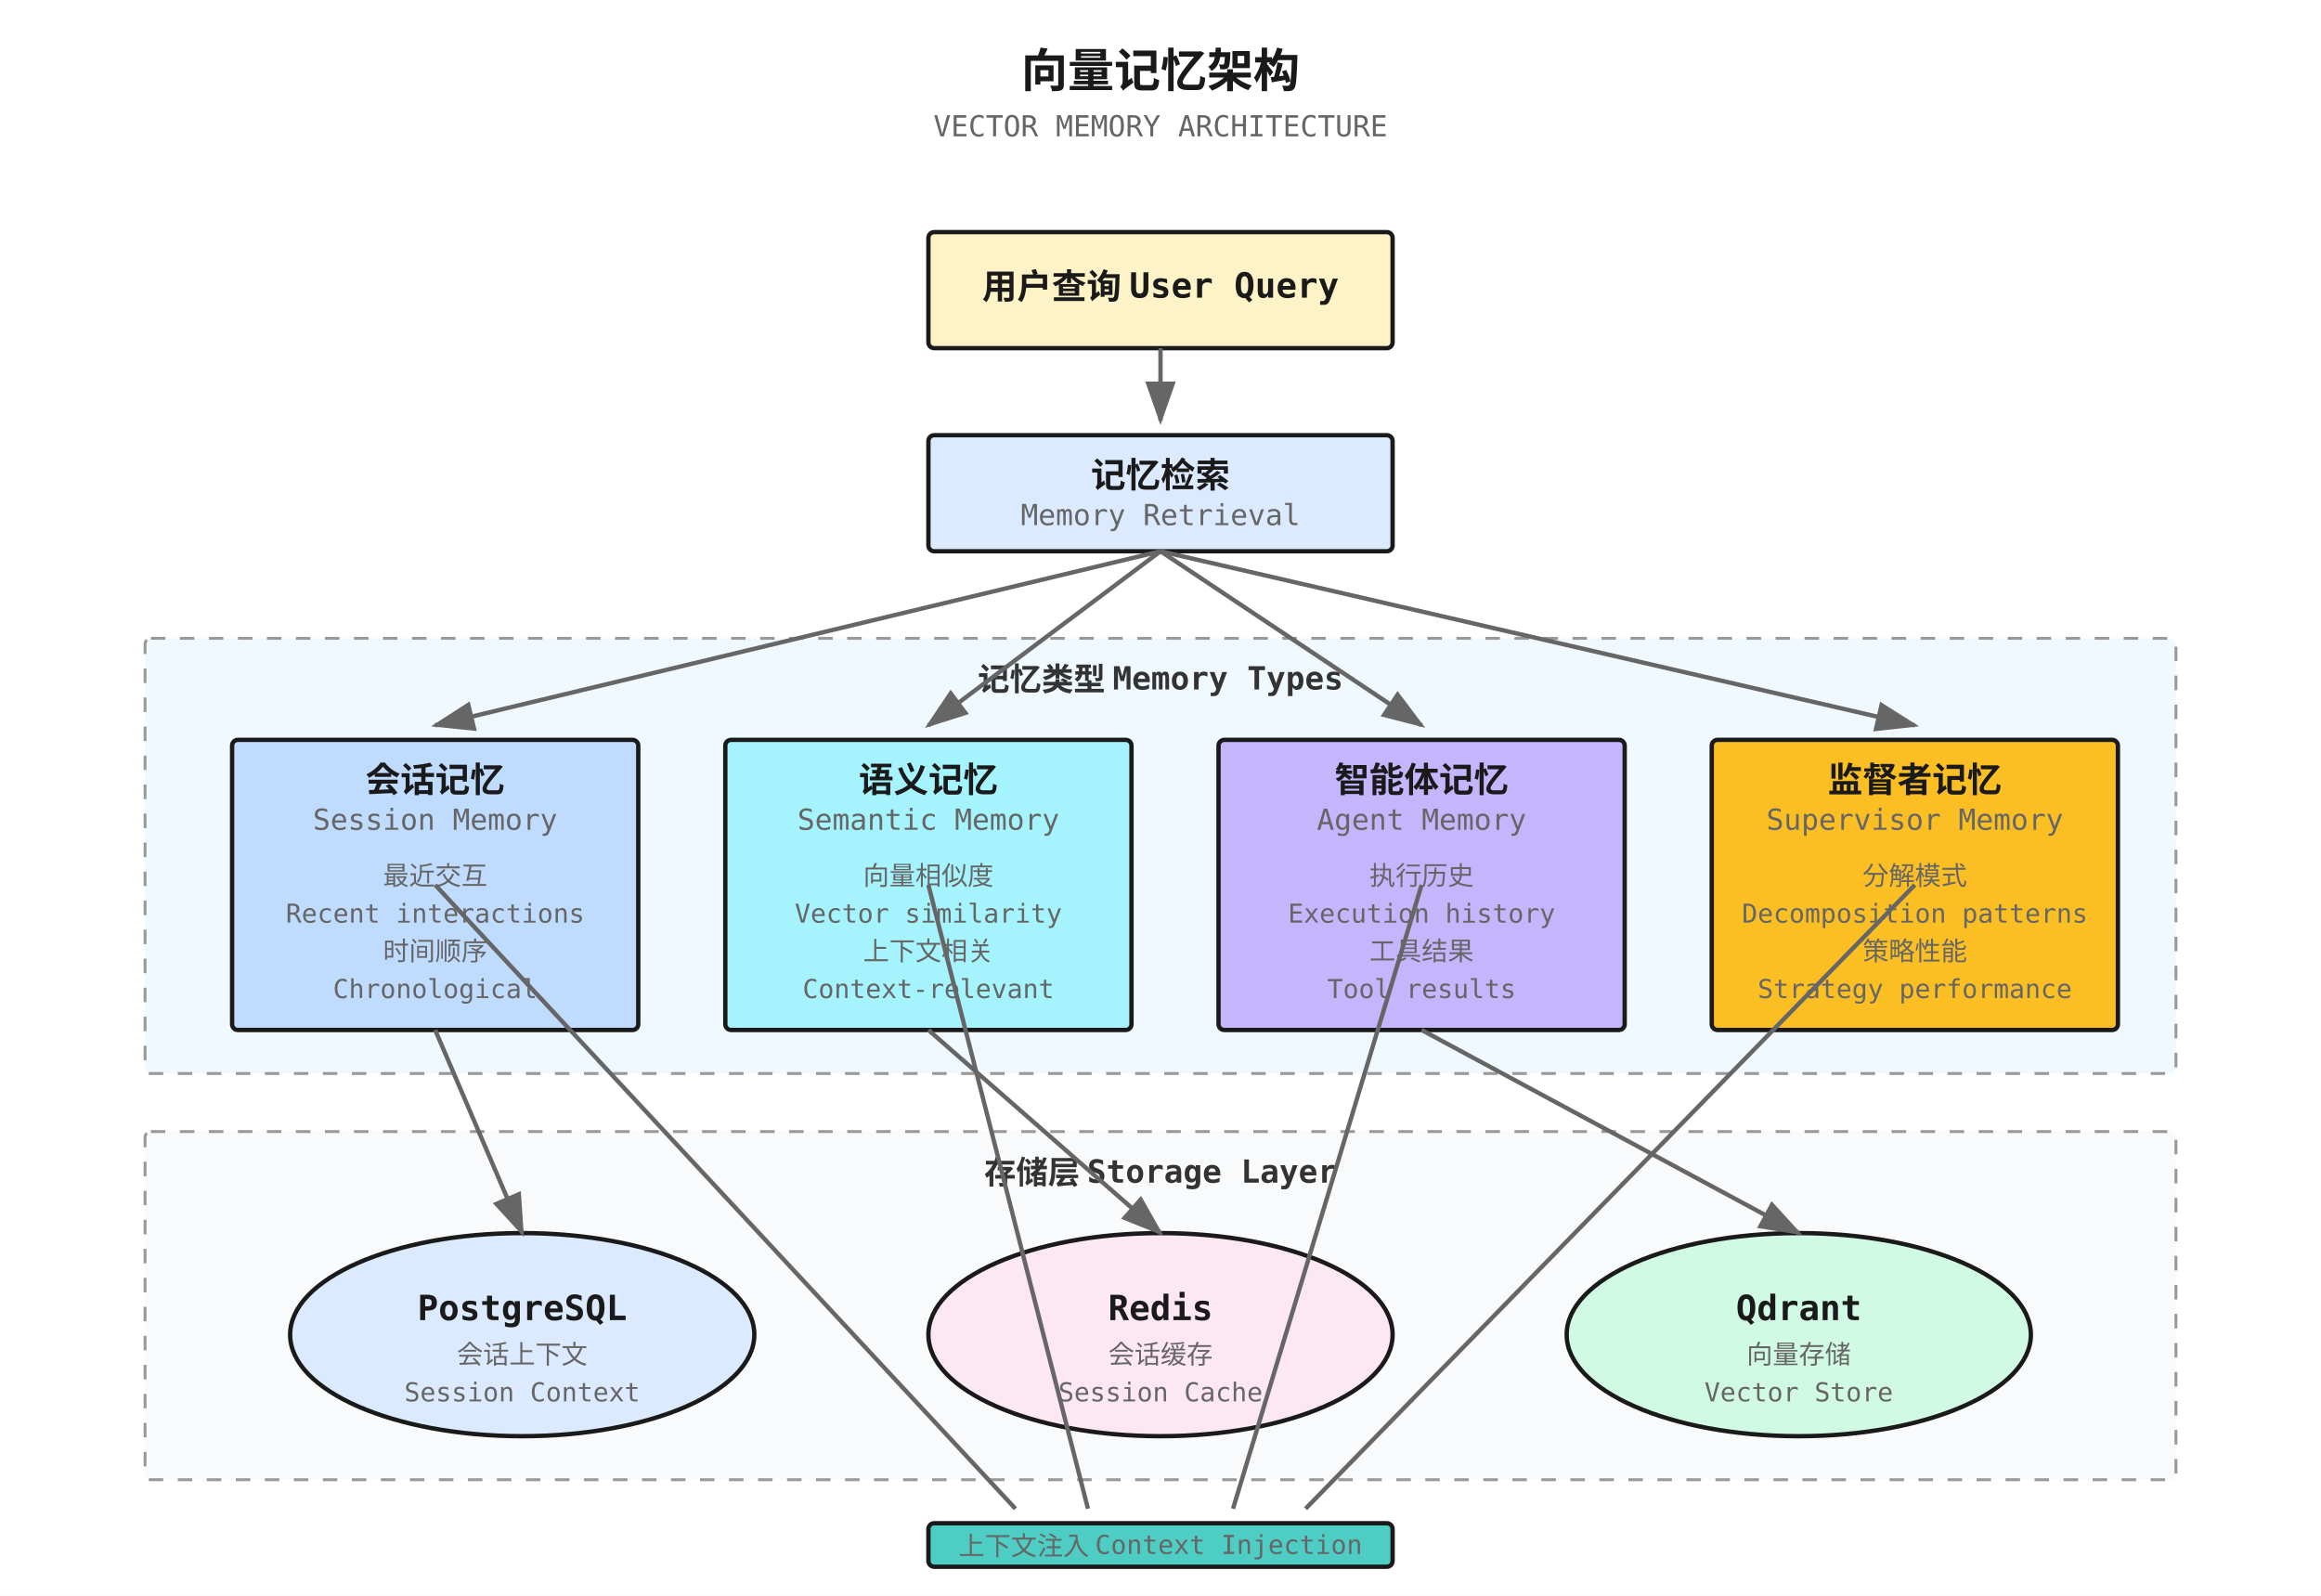
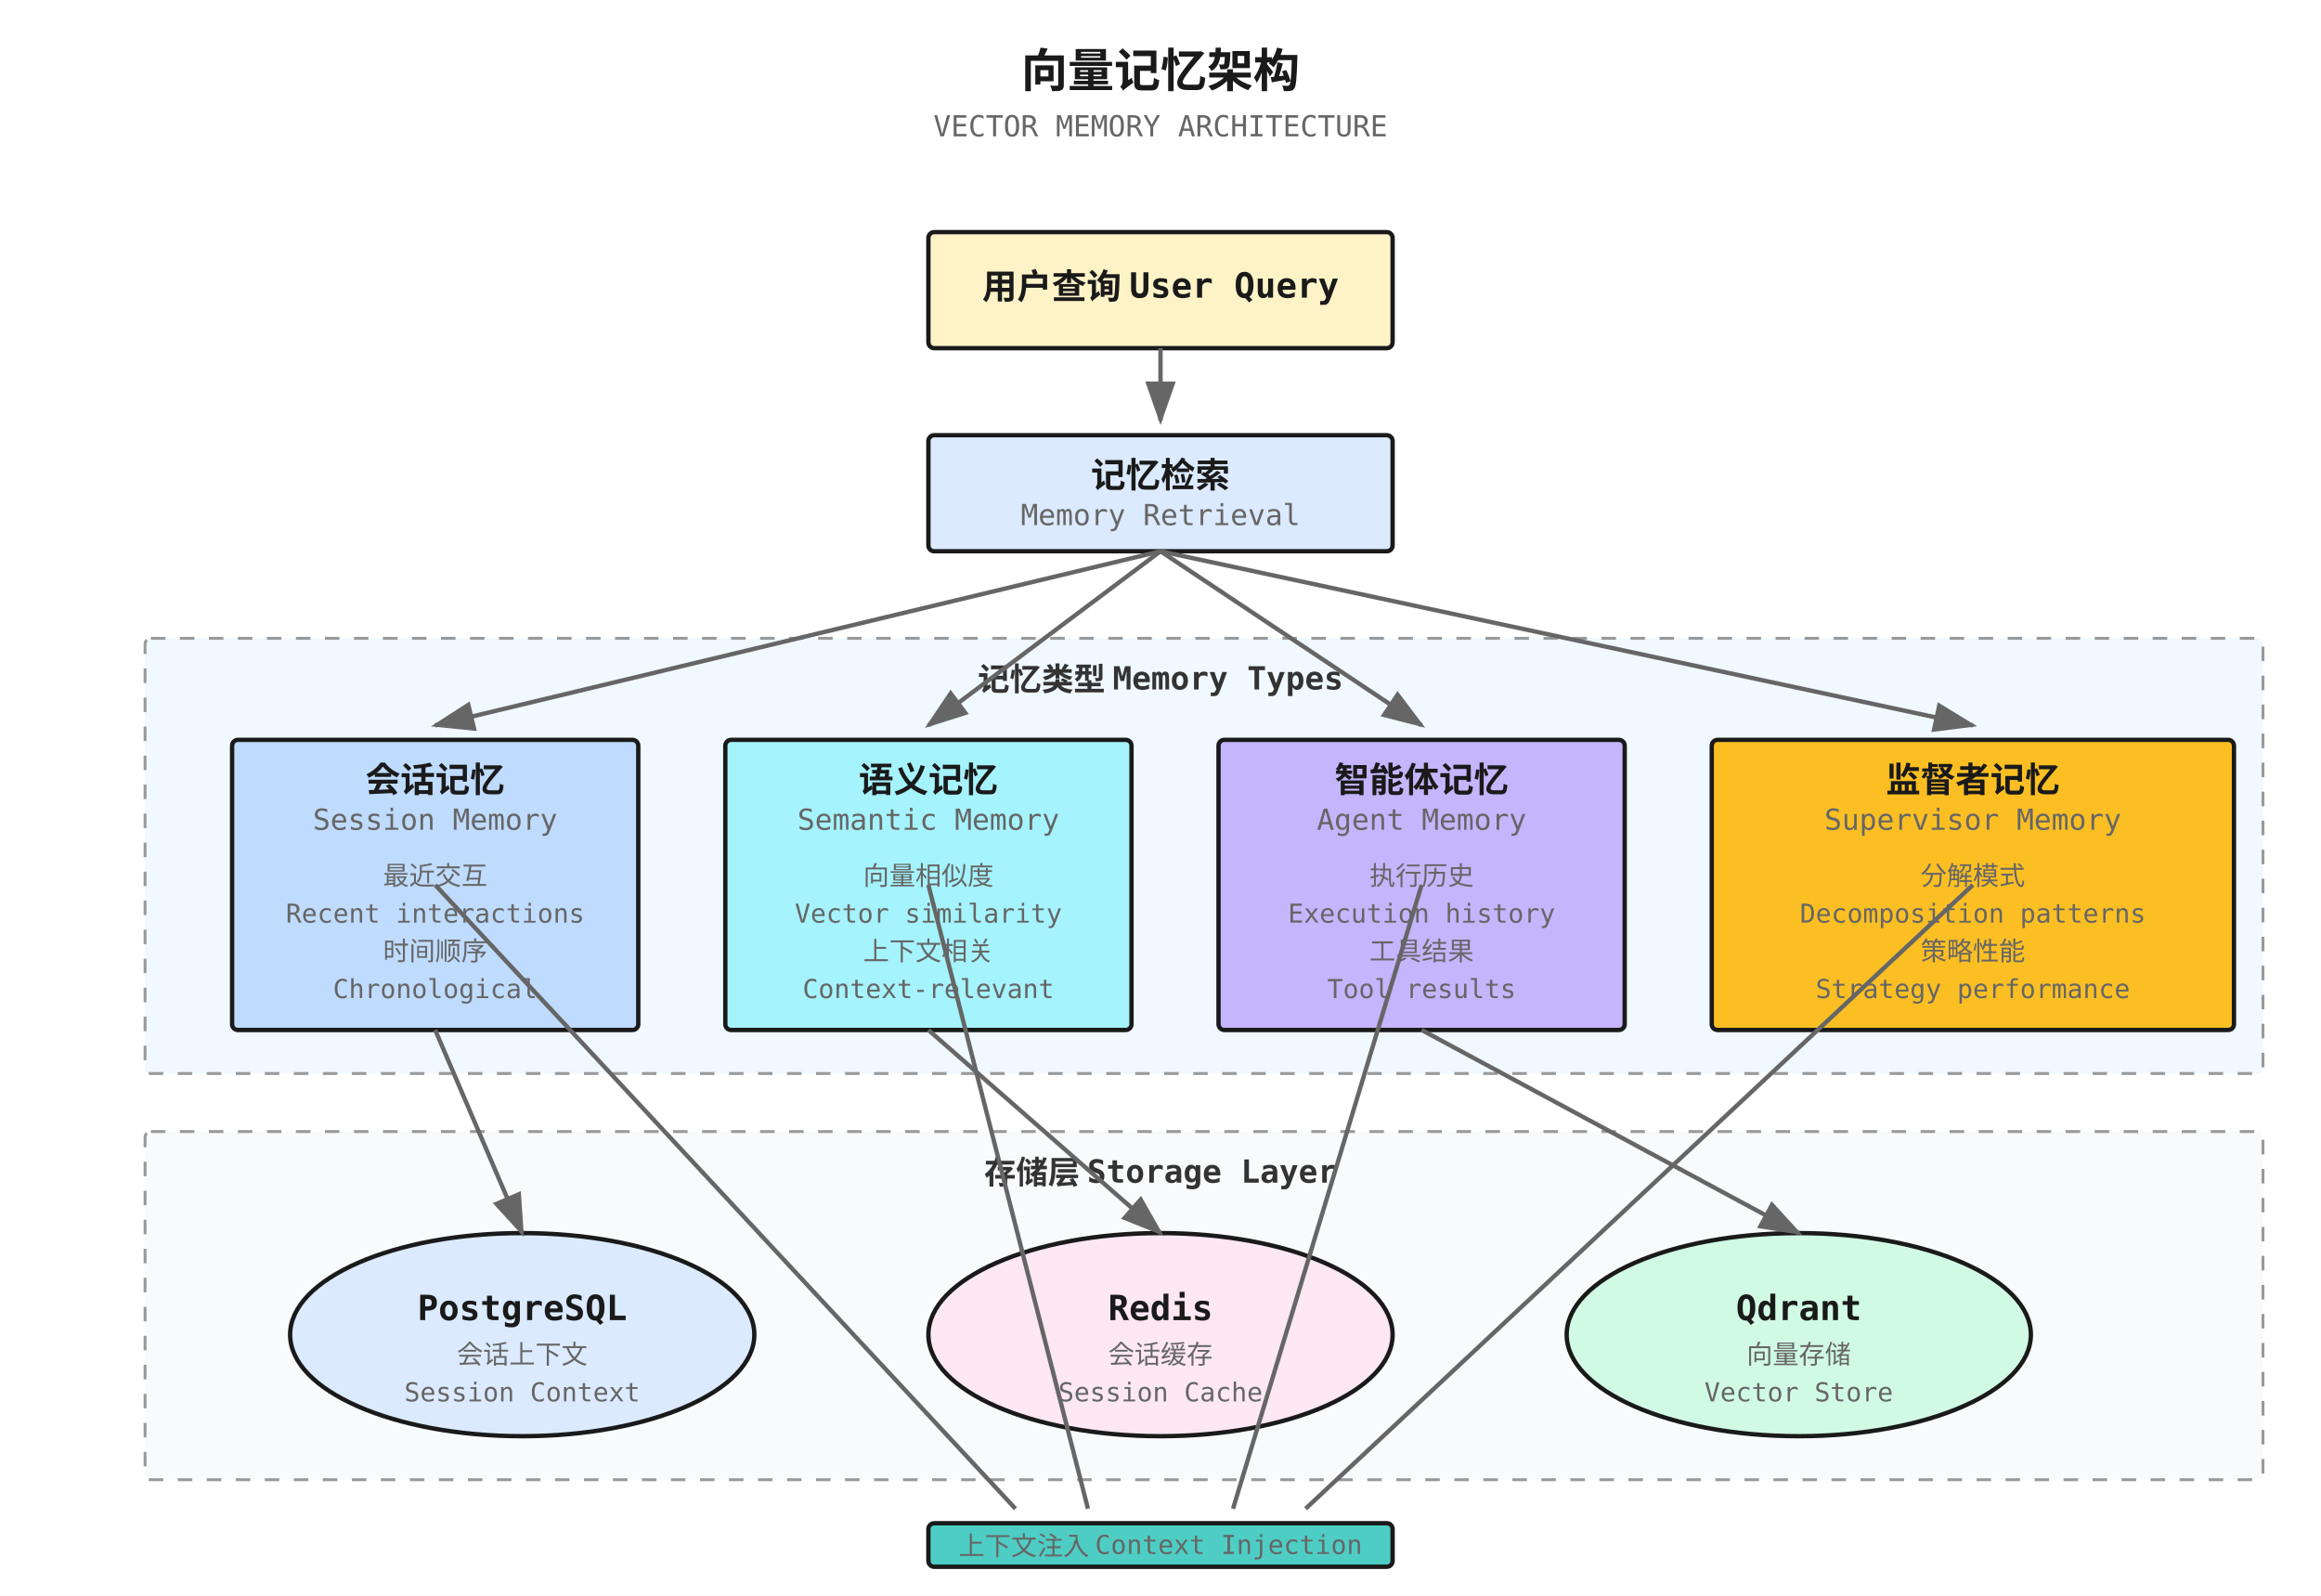
<svg xmlns="http://www.w3.org/2000/svg" viewBox="0 0 800 550">
  <defs>
    <style>
      .label { font: 500 10px 'SF Mono', 'PingFang SC', monospace; fill: #666; text-anchor: middle; }
      .box-text { font: 600 12px 'SF Mono', 'PingFang SC', monospace; fill: #1a1a1a; text-anchor: middle; }
      .title { font: 700 16px 'SF Mono', 'PingFang SC', sans-serif; fill: #1a1a1a; text-anchor: middle; }
      .annotation { font: 400 9px 'SF Mono', 'PingFang SC', monospace; fill: #666; text-anchor: middle; }
      .group-title { font: 600 11px 'SF Mono', 'PingFang SC', monospace; fill: #333; text-anchor: middle; }
    </style>
    <marker id="arrow" markerWidth="10" markerHeight="7" refX="9" refY="3.5" orient="auto">
      <polygon points="0 0, 10 3.5, 0 7" fill="#666" />
    </marker>
  </defs>
  <rect width="800" height="550" fill="#fff" />
  <text x="400" y="30" class="title">向量记忆架构</text>
  <text x="400" y="47" class="label">VECTOR MEMORY ARCHITECTURE</text>
  <rect x="320" y="80" width="160" height="40" fill="#fef3c7" stroke="#1a1a1a" stroke-width="1.5" rx="2" />
  <text x="400" y="103" class="box-text">用户查询 User Query</text>
  <line x1="400" y1="120" x2="400" y2="145" stroke="#666" stroke-width="1.5" marker-end="url(#arrow)" />
  <rect x="320" y="150" width="160" height="40" fill="#dbeafe" stroke="#1a1a1a" stroke-width="1.5" rx="2" />
  <text x="400" y="168" class="box-text">记忆检索</text>
  <text x="400" y="181" class="label">Memory Retrieval</text>
-   <rect x="50" y="220" width="700" height="150" fill="#f0f9ff" stroke="#999" stroke-width="1" stroke-dasharray="5,5" rx="2" />
+   <rect x="50" y="220" width="730" height="150" fill="#f0f9ff" stroke="#999" stroke-width="1" stroke-dasharray="5,5" rx="2" />
  <text x="400" y="238" class="group-title">记忆类型 Memory Types</text>
  <rect x="80" y="255" width="140" height="100" fill="#bfdbfe" stroke="#1a1a1a" stroke-width="1.5" rx="2" />
  <text x="150" y="273" class="box-text">会话记忆</text>
  <text x="150" y="286" class="label">Session Memory</text>
  <text x="150" y="305" class="annotation">最近交互</text>
  <text x="150" y="318" class="annotation">Recent interactions</text>
  <text x="150" y="331" class="annotation">时间顺序</text>
  <text x="150" y="344" class="annotation">Chronological</text>
  <rect x="250" y="255" width="140" height="100" fill="#a5f3fc" stroke="#1a1a1a" stroke-width="1.5" rx="2" />
  <text x="320" y="273" class="box-text">语义记忆</text>
  <text x="320" y="286" class="label">Semantic Memory</text>
  <text x="320" y="305" class="annotation">向量相似度</text>
  <text x="320" y="318" class="annotation">Vector similarity</text>
  <text x="320" y="331" class="annotation">上下文相关</text>
  <text x="320" y="344" class="annotation">Context-relevant</text>
  <rect x="420" y="255" width="140" height="100" fill="#c4b5fd" stroke="#1a1a1a" stroke-width="1.5" rx="2" />
  <text x="490" y="273" class="box-text">智能体记忆</text>
  <text x="490" y="286" class="label">Agent Memory</text>
  <text x="490" y="305" class="annotation">执行历史</text>
  <text x="490" y="318" class="annotation">Execution history</text>
  <text x="490" y="331" class="annotation">工具结果</text>
  <text x="490" y="344" class="annotation">Tool results</text>
-   <rect x="590" y="255" width="140" height="100" fill="#fbbf24" stroke="#1a1a1a" stroke-width="1.5" rx="2" />
-   <text x="660" y="273" class="box-text">监督者记忆</text>
-   <text x="660" y="286" class="label">Supervisor Memory</text>
-   <text x="660" y="305" class="annotation">分解模式</text>
-   <text x="660" y="318" class="annotation">Decomposition patterns</text>
-   <text x="660" y="331" class="annotation">策略性能</text>
-   <text x="660" y="344" class="annotation">Strategy performance</text>
+   <rect x="590" y="255" width="180" height="100" fill="#fbbf24" stroke="#1a1a1a" stroke-width="1.5" rx="2" />
+   <text x="680" y="273" class="box-text">监督者记忆</text>
+   <text x="680" y="286" class="label">Supervisor Memory</text>
+   <text x="680" y="305" class="annotation">分解模式</text>
+   <text x="680" y="318" class="annotation">Decomposition patterns</text>
+   <text x="680" y="331" class="annotation">策略性能</text>
+   <text x="680" y="344" class="annotation">Strategy performance</text>
  <line x1="400" y1="190" x2="150" y2="250" stroke="#666" stroke-width="1.5" marker-end="url(#arrow)" />
  <line x1="400" y1="190" x2="320" y2="250" stroke="#666" stroke-width="1.5" marker-end="url(#arrow)" />
  <line x1="400" y1="190" x2="490" y2="250" stroke="#666" stroke-width="1.5" marker-end="url(#arrow)" />
-   <line x1="400" y1="190" x2="660" y2="250" stroke="#666" stroke-width="1.5" marker-end="url(#arrow)" />
-   <rect x="50" y="390" width="700" height="120" fill="#f9fafb" stroke="#999" stroke-width="1" stroke-dasharray="5,5" rx="2" />
+   <line x1="400" y1="190" x2="680" y2="250" stroke="#666" stroke-width="1.5" marker-end="url(#arrow)" />
+   <rect x="50" y="390" width="730" height="120" fill="#f9fafb" stroke="#999" stroke-width="1" stroke-dasharray="5,5" rx="2" />
  <text x="400" y="408" class="group-title">存储层 Storage Layer</text>
  <ellipse cx="180" cy="460" rx="80" ry="35" fill="#dbeafe" stroke="#1a1a1a" stroke-width="1.5" />
  <text x="180" y="455" class="box-text">PostgreSQL</text>
  <text x="180" y="470" class="annotation">会话上下文</text>
  <text x="180" y="483" class="annotation">Session Context</text>
  <ellipse cx="400" cy="460" rx="80" ry="35" fill="#fce7f3" stroke="#1a1a1a" stroke-width="1.5" />
  <text x="400" y="455" class="box-text">Redis</text>
  <text x="400" y="470" class="annotation">会话缓存</text>
  <text x="400" y="483" class="annotation">Session Cache</text>
  <ellipse cx="620" cy="460" rx="80" ry="35" fill="#d1fae5" stroke="#1a1a1a" stroke-width="1.5" />
  <text x="620" y="455" class="box-text">Qdrant</text>
  <text x="620" y="470" class="annotation">向量存储</text>
  <text x="620" y="483" class="annotation">Vector Store</text>
  <line x1="150" y1="355" x2="180" y2="425" stroke="#666" stroke-width="1.5" marker-end="url(#arrow)" />
  <line x1="320" y1="355" x2="400" y2="425" stroke="#666" stroke-width="1.5" marker-end="url(#arrow)" />
  <line x1="490" y1="355" x2="620" y2="425" stroke="#666" stroke-width="1.5" marker-end="url(#arrow)" />
  <line x1="150" y1="305" x2="350" y2="520" stroke="#666" stroke-width="1.5" />
  <line x1="320" y1="305" x2="375" y2="520" stroke="#666" stroke-width="1.5" />
  <line x1="490" y1="305" x2="425" y2="520" stroke="#666" stroke-width="1.5" />
-   <line x1="660" y1="305" x2="450" y2="520" stroke="#666" stroke-width="1.5" />
+   <line x1="680" y1="305" x2="450" y2="520" stroke="#666" stroke-width="1.5" />
  <rect x="320" y="525" width="160" height="15" fill="#4ECDC4" stroke="#1a1a1a" stroke-width="1.5" rx="2" />
  <text x="400" y="536" class="annotation" fill="#fff">上下文注入 Context Injection</text>
</svg>
